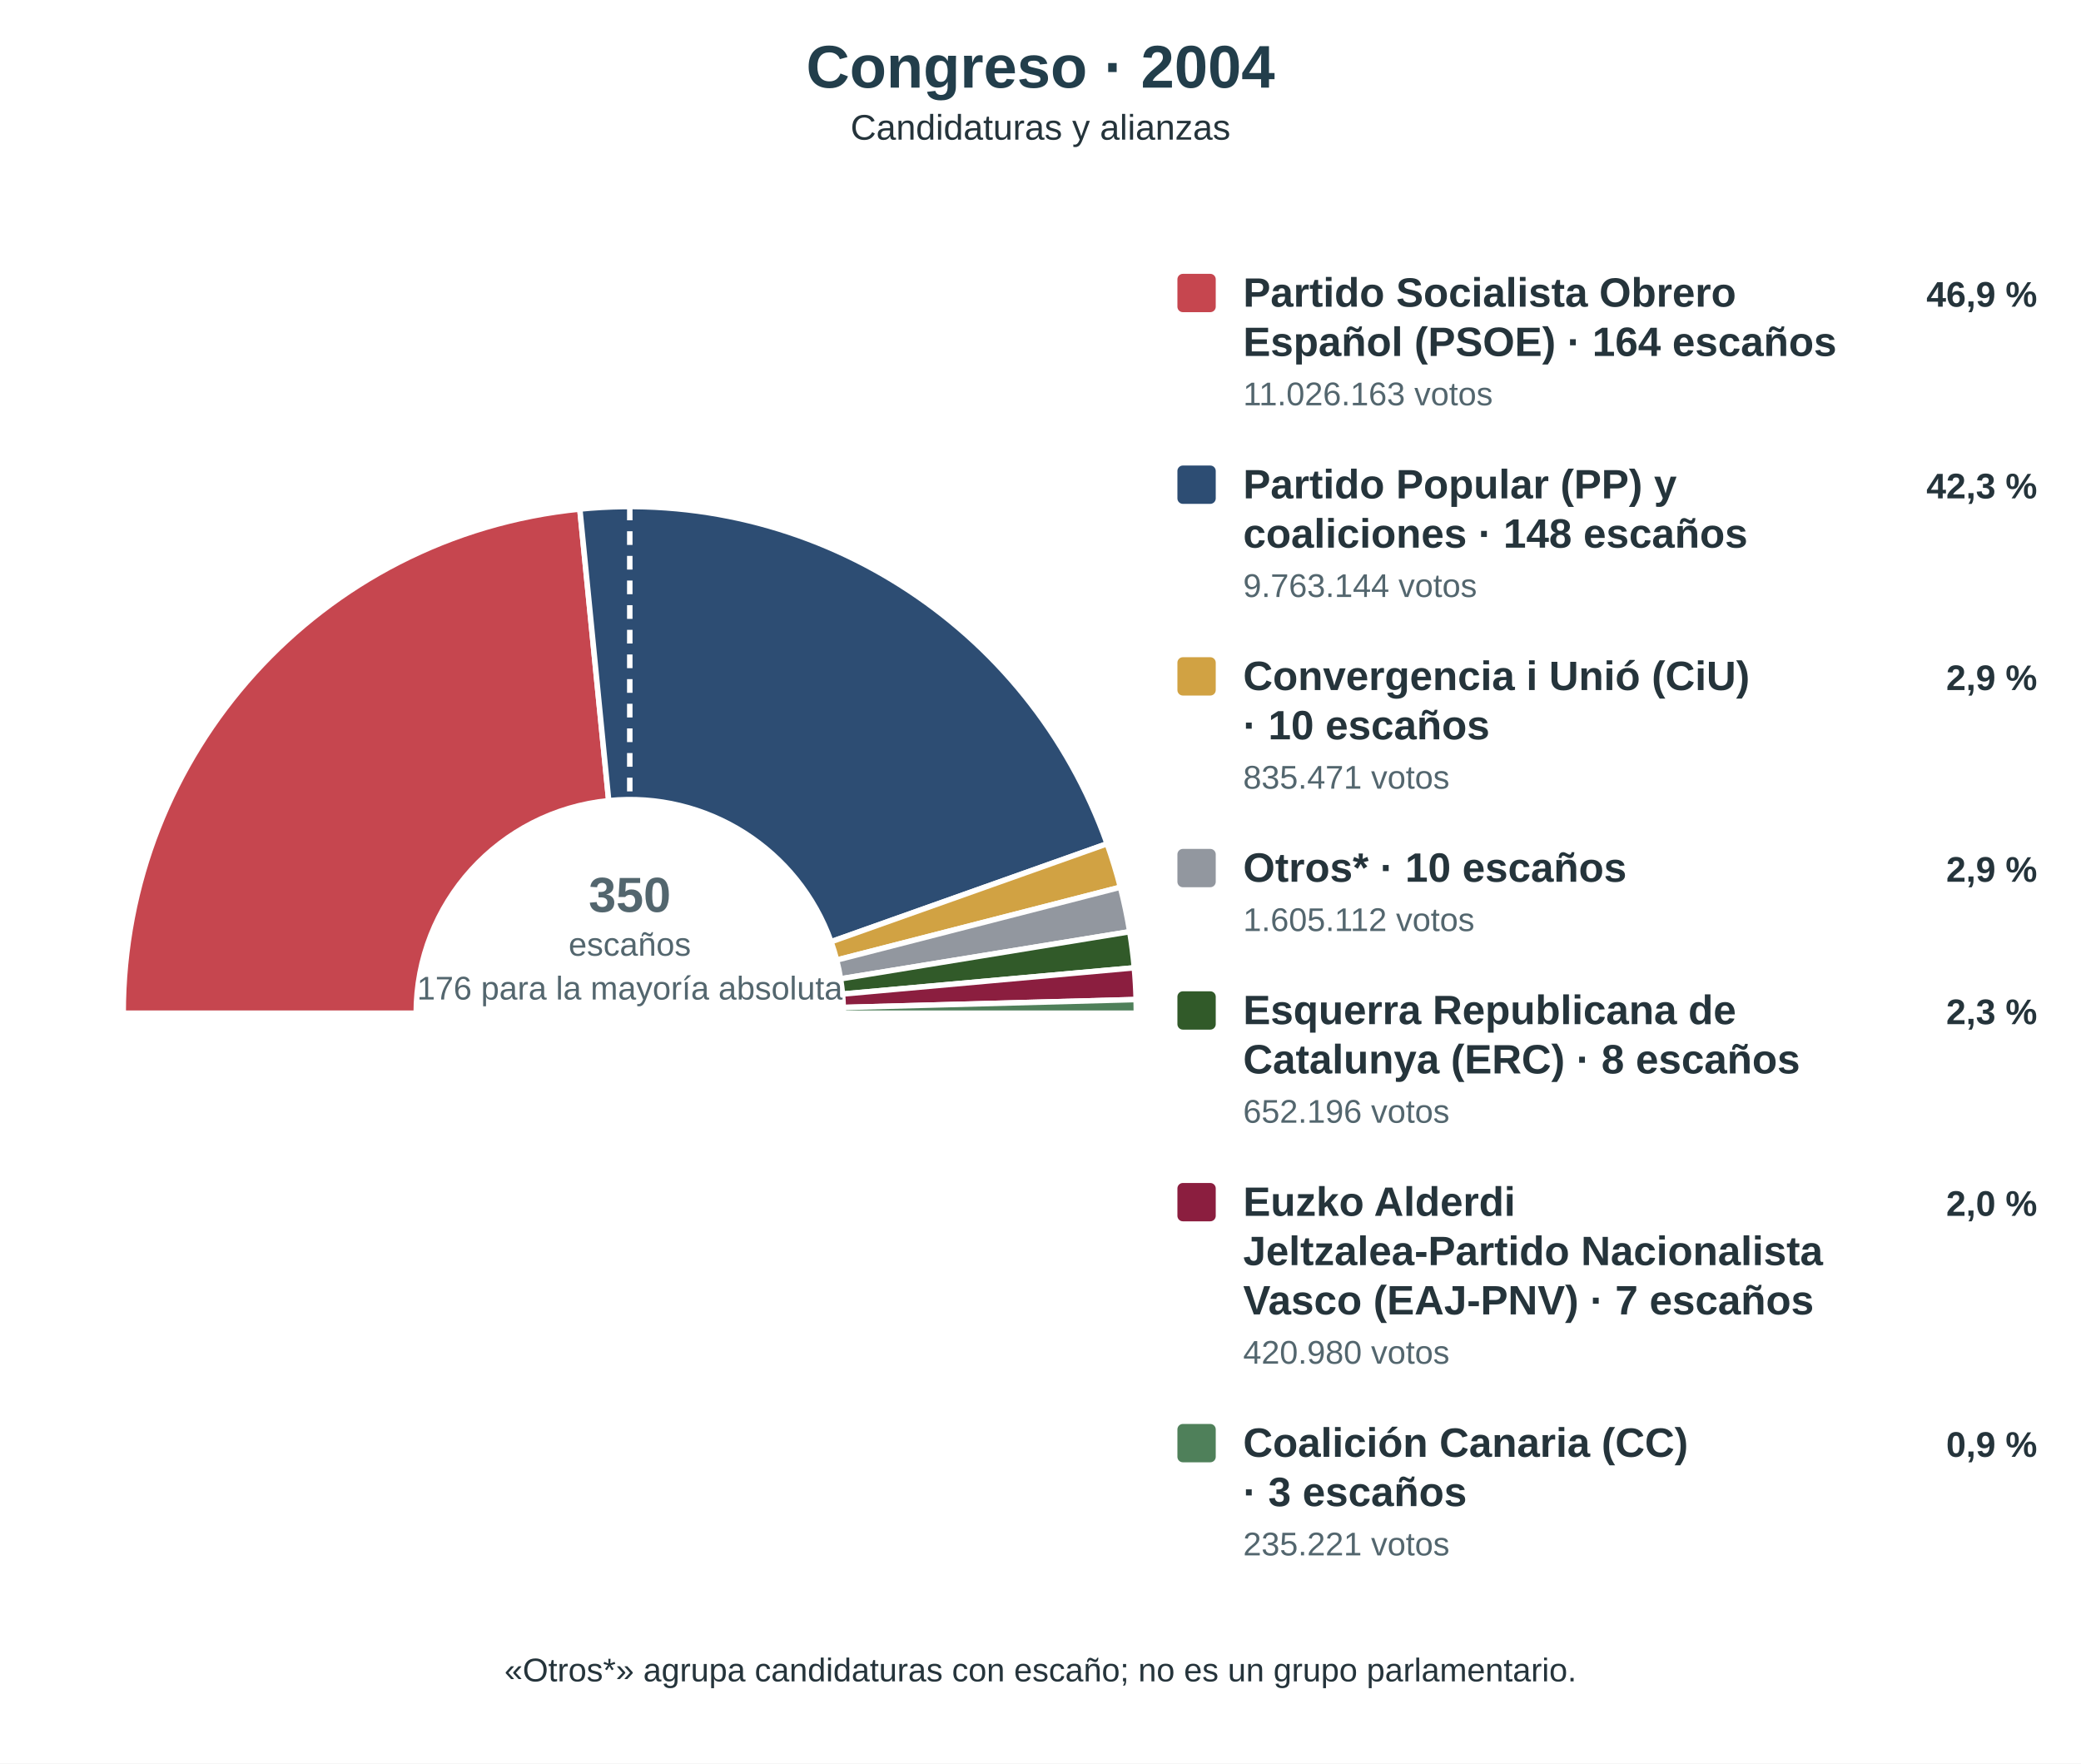
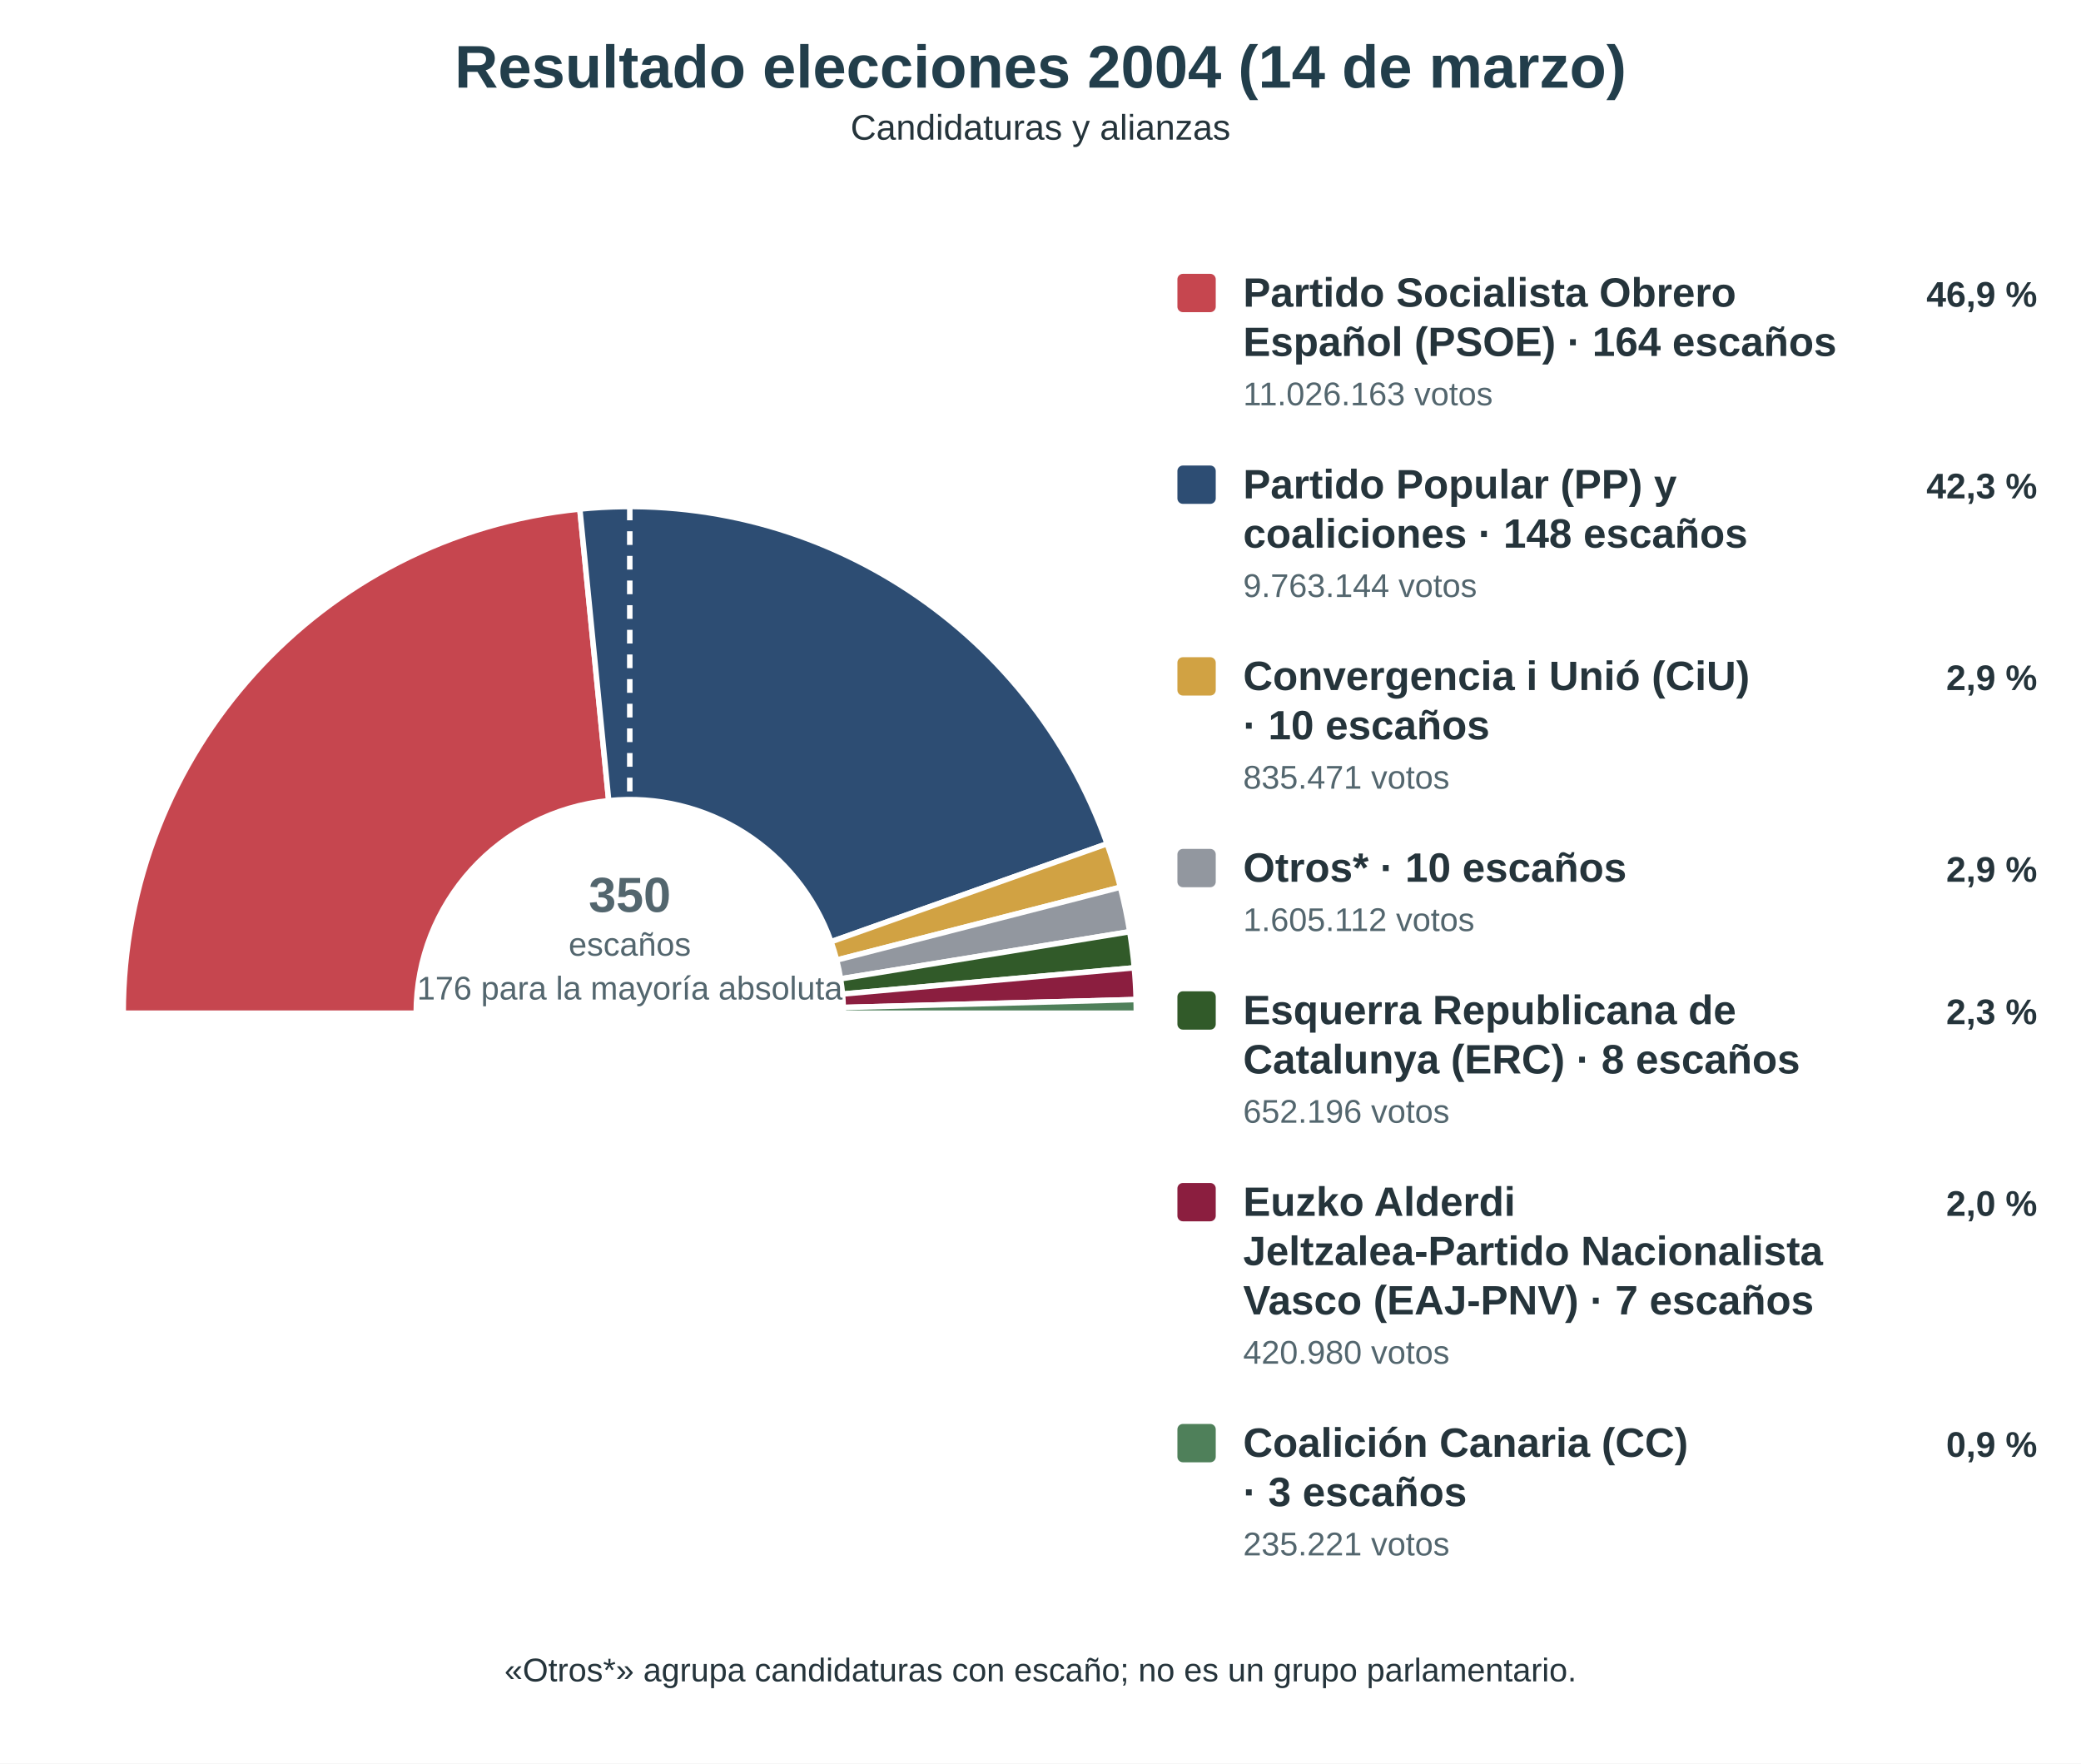
<svg xmlns="http://www.w3.org/2000/svg" width="760" height="644" viewBox="0 0 760 644" role="img" aria-labelledby="title desc">
  <style>text{font-family:"Arial Narrow",Arial,sans-serif;fill:#25343b}.title{font-size:22px;font-weight:700;fill:#223e4b}.subtitle{font-size:13px}.party{font-size:15px;font-weight:700}.share{font-size:13px;font-weight:600}.metric{font-size:12px;fill:#53666e}.center-seat{font-size:18px;font-weight:700;fill:#53666e}.center-note{font-size:12px;fill:#53666e}.footnote{font-size:12px}.sector{stroke:#fff;stroke-width:2}</style>
  <rect width="760" height="644" fill="#fff" />
-   <text class="title" x="380" y="32" text-anchor="middle">Congreso · 2004</text>
+   <text class="title" x="380" y="32" text-anchor="middle">Resultado elecciones 2004 (14 de marzo)</text>
  <text class="subtitle" x="380" y="51" text-anchor="middle">Candidaturas y alianzas</text>
  <path class="sector" data-party="Partido Socialista Obrero Español (PSOE)" data-seats="164" data-seat-percent="46.857" fill="#c6464f" d="M45.00,370.00 A185,185 0 0 1 211.76,185.90 L222.31,292.38 A78,78 0 0 0 152.00,370.00 Z" />
  <path class="sector" data-party="Partido Popular (PP) y coaliciones" data-seats="148" data-seat-percent="42.286" fill="#2d4d73" d="M211.76,185.90 A185,185 0 0 1 404.34,308.12 L303.51,343.91 A78,78 0 0 0 222.31,292.38 Z" />
  <path class="sector" data-party="Convergencia i Unió (CiU)" data-seats="10" data-seat-percent="2.857" fill="#d1a243" d="M404.34,308.12 A185,185 0 0 1 409.19,323.99 L305.55,350.60 A78,78 0 0 0 303.51,343.91 Z" />
  <path class="sector" data-party="Otros*" data-seats="10" data-seat-percent="2.857" fill="#92979f" d="M409.19,323.99 A185,185 0 0 1 412.59,340.24 L306.98,357.45 A78,78 0 0 0 305.55,350.60 Z" />
  <path class="sector" data-party="Esquerra Republicana de Catalunya (ERC)" data-seats="8" data-seat-percent="2.286" fill="#315a29" d="M412.59,340.24 A185,185 0 0 1 414.26,353.42 L307.69,363.01 A78,78 0 0 0 306.98,357.45 Z" />
  <path class="sector" data-party="Euzko Alderdi Jeltzalea-Partido Nacionalista Vasco (EAJ-PNV)" data-seats="7" data-seat-percent="2.000" fill="#8b1e3f" d="M414.26,353.42 A185,185 0 0 1 414.93,365.02 L307.97,367.90 A78,78 0 0 0 307.69,363.01 Z" />
  <path class="sector" data-party="Coalición Canaria (CC)" data-seats="3" data-seat-percent="0.857" fill="#4f805a" d="M414.93,365.02 A185,185 0 0 1 415.00,370.00 L308.00,370.00 A78,78 0 0 0 307.97,367.90 Z" />
  <line x1="230" y1="185" x2="230" y2="292" stroke="#fff" stroke-width="2" stroke-dasharray="5 4" />
  <circle cx="230" cy="370" r="77" fill="#fff" />
  <text class="center-seat" x="230" y="333" text-anchor="middle">350</text>
  <text class="center-note" x="230" y="349" text-anchor="middle">escaños</text>
  <text class="center-note" x="230" y="365" text-anchor="middle">176 para la mayoría absoluta</text>
  <rect x="430" y="100" width="14" height="14" rx="2" fill="#c6464f" />
  <text class="party" x="454" y="112">Partido Socialista Obrero</text>
  <text class="share" x="744" y="112" text-anchor="end">46,9 %</text>
  <text class="party" x="454" y="130">Español (PSOE) · 164 escaños</text>
  <text class="metric" x="454" y="148">11.026.163 votos</text>
  <rect x="430" y="170" width="14" height="14" rx="2" fill="#2d4d73" />
  <text class="party" x="454" y="182">Partido Popular (PP) y</text>
  <text class="share" x="744" y="182" text-anchor="end">42,3 %</text>
  <text class="party" x="454" y="200">coaliciones · 148 escaños</text>
  <text class="metric" x="454" y="218">9.763.144 votos</text>
  <rect x="430" y="240" width="14" height="14" rx="2" fill="#d1a243" />
  <text class="party" x="454" y="252">Convergencia i Unió (CiU)</text>
  <text class="share" x="744" y="252" text-anchor="end">2,9 %</text>
  <text class="party" x="454" y="270">· 10 escaños</text>
  <text class="metric" x="454" y="288">835.471 votos</text>
  <rect x="430" y="310" width="14" height="14" rx="2" fill="#92979f" />
  <text class="party" x="454" y="322">Otros* · 10 escaños</text>
  <text class="share" x="744" y="322" text-anchor="end">2,9 %</text>
  <text class="metric" x="454" y="340">1.605.112 votos</text>
  <rect x="430" y="362" width="14" height="14" rx="2" fill="#315a29" />
  <text class="party" x="454" y="374">Esquerra Republicana de</text>
  <text class="share" x="744" y="374" text-anchor="end">2,3 %</text>
  <text class="party" x="454" y="392">Catalunya (ERC) · 8 escaños</text>
  <text class="metric" x="454" y="410">652.196 votos</text>
  <rect x="430" y="432" width="14" height="14" rx="2" fill="#8b1e3f" />
  <text class="party" x="454" y="444">Euzko Alderdi</text>
  <text class="share" x="744" y="444" text-anchor="end">2,0 %</text>
  <text class="party" x="454" y="462">Jeltzalea-Partido Nacionalista</text>
  <text class="party" x="454" y="480">Vasco (EAJ-PNV) · 7 escaños</text>
  <text class="metric" x="454" y="498">420.980 votos</text>
  <rect x="430" y="520" width="14" height="14" rx="2" fill="#4f805a" />
  <text class="party" x="454" y="532">Coalición Canaria (CC)</text>
  <text class="share" x="744" y="532" text-anchor="end">0,9 %</text>
  <text class="party" x="454" y="550">· 3 escaños</text>
  <text class="metric" x="454" y="568">235.221 votos</text>
  <text class="footnote" x="380" y="614" text-anchor="middle">«Otros*» agrupa candidaturas con escaño; no es un grupo parlamentario.</text>
</svg>
